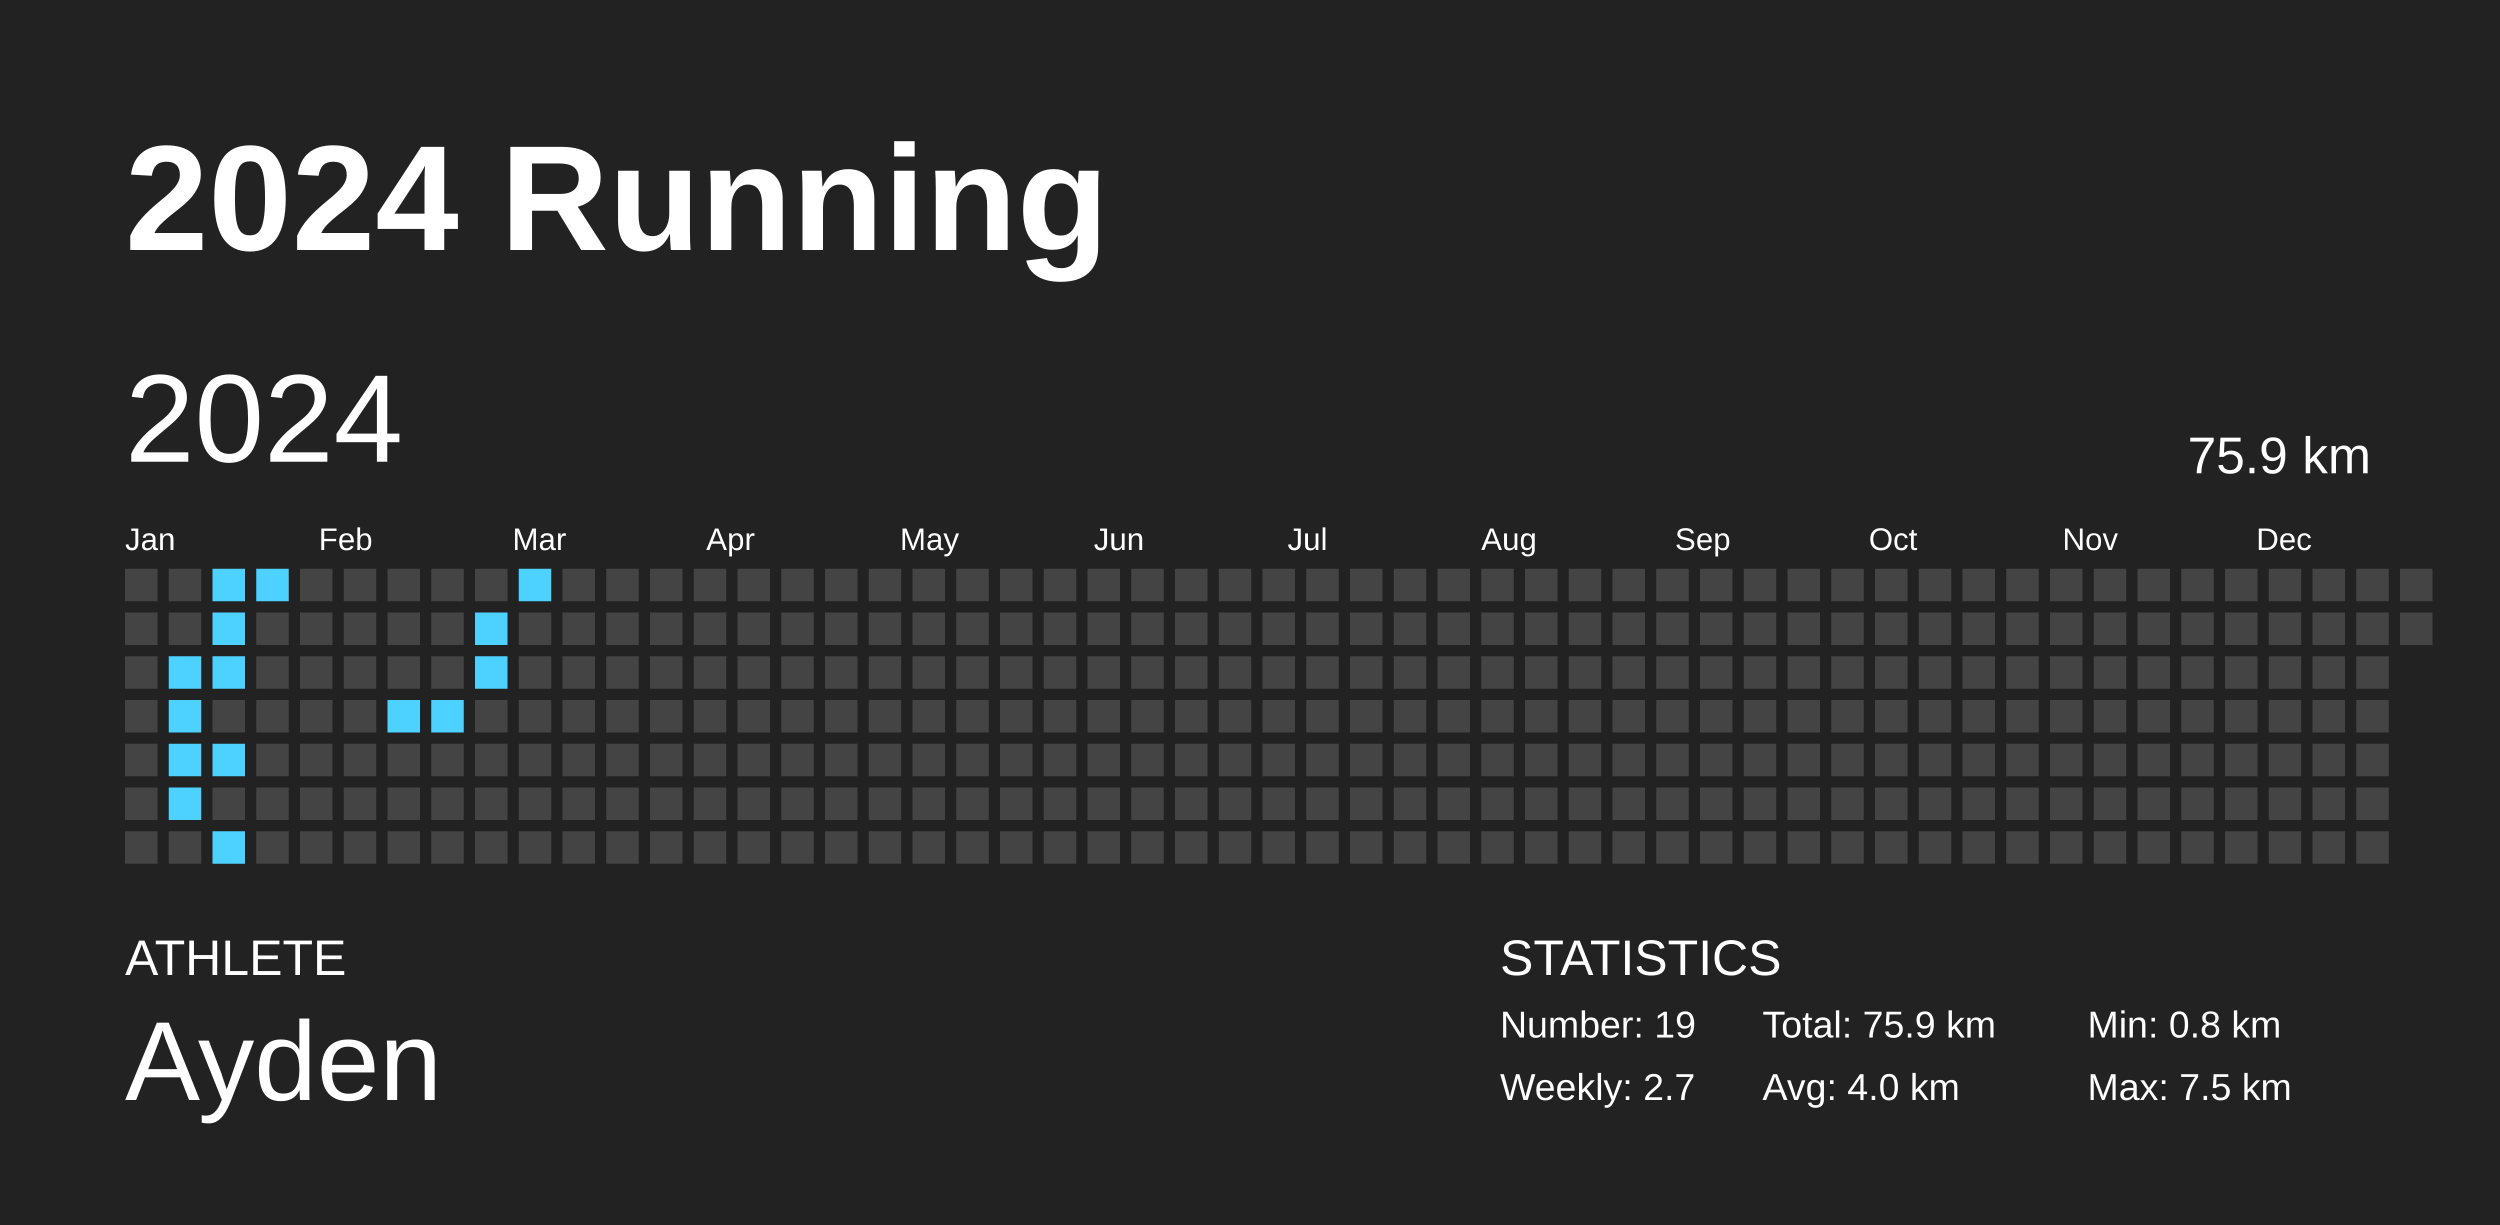
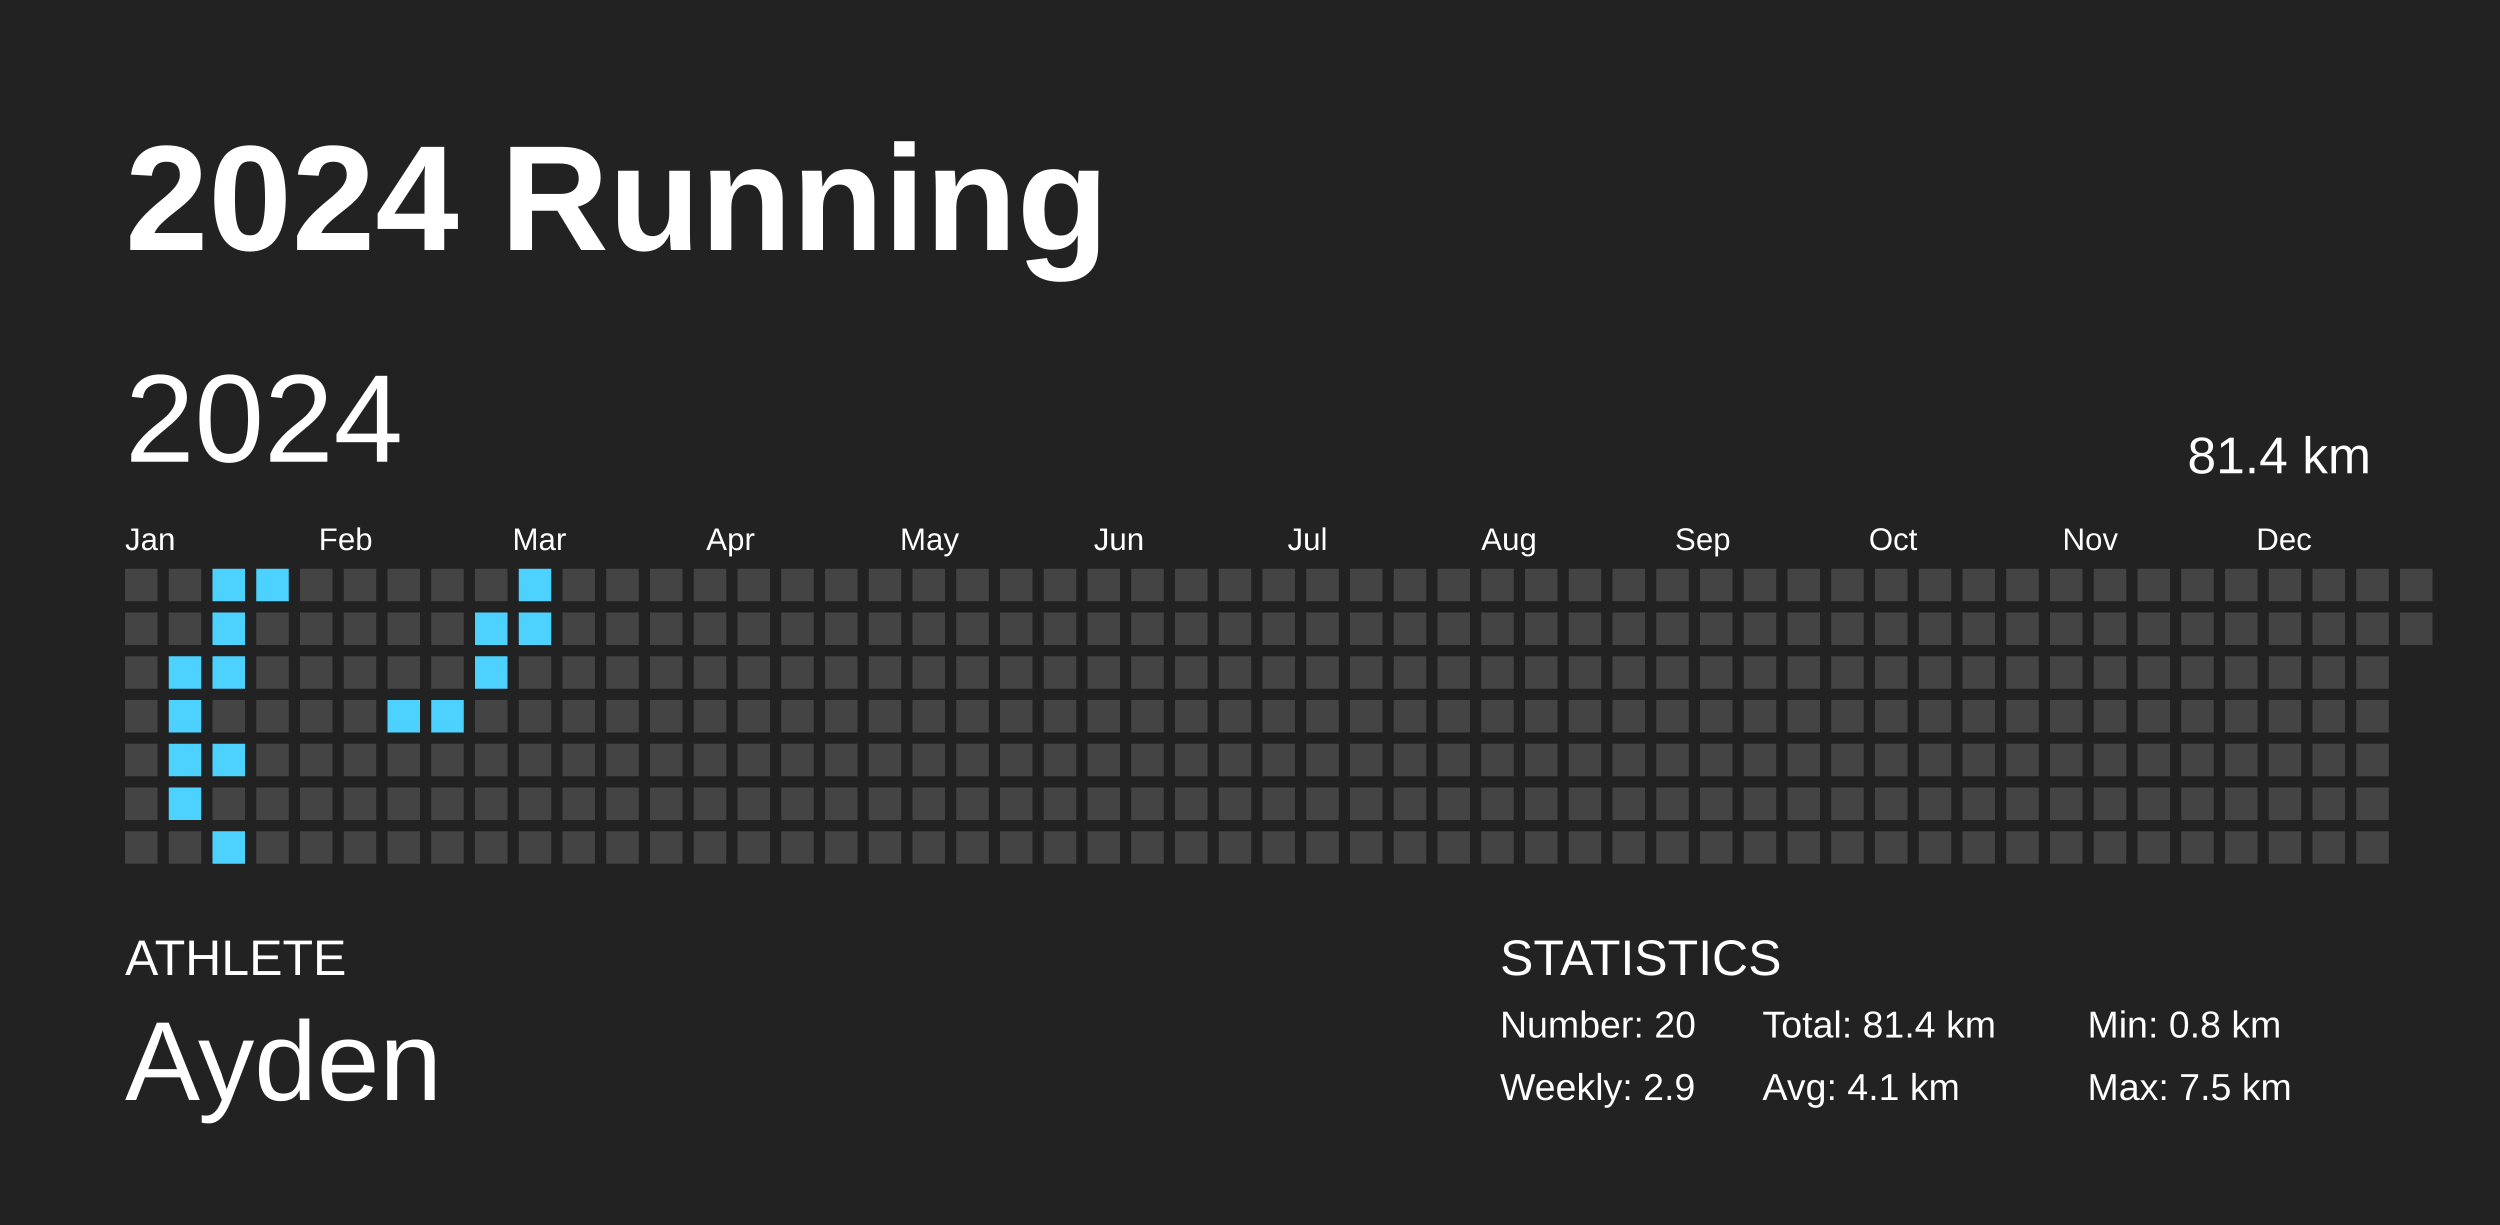
<svg xmlns="http://www.w3.org/2000/svg" baseProfile="full" height="98mm" version="1.1" viewBox="0,0,200,98" width="200mm">
  <defs />
  <rect fill="#222222" height="98" width="200" x="0" y="0" />
  <text fill="#FFFFFF" style="font-size:12px; font-family:Arial; font-weight:bold;" x="10" y="20">2024 Running</text>
  <text fill="#FFFFFF" style="font-size:4px; font-family:Arial" x="10" y="78">ATHLETE</text>
  <text fill="#FFFFFF" style="font-size:9px; font-family:Arial" x="10" y="88">Ayden</text>
  <text fill="#FFFFFF" style="font-size:4px; font-family:Arial" x="120" y="78">STATISTICS</text>
-   <text fill="#FFFFFF" style="font-size:3px; font-family:Arial" x="120" y="83">Number: 19</text>
-   <text fill="#FFFFFF" style="font-size:3px; font-family:Arial" x="120" y="88">Weekly: 2.7</text>
-   <text fill="#FFFFFF" style="font-size:3px; font-family:Arial" x="141" y="83">Total: 75.9 km</text>
-   <text fill="#FFFFFF" style="font-size:3px; font-family:Arial" x="141" y="88">Avg: 4.0 km</text>
+   <text fill="#FFFFFF" style="font-size:3px; font-family:Arial" x="120" y="83">Number: 20</text>
+   <text fill="#FFFFFF" style="font-size:3px; font-family:Arial" x="120" y="88">Weekly: 2.9</text>
+   <text fill="#FFFFFF" style="font-size:3px; font-family:Arial" x="141" y="83">Total: 81.4 km</text>
+   <text fill="#FFFFFF" style="font-size:3px; font-family:Arial" x="141" y="88">Avg: 4.1 km</text>
  <text fill="#FFFFFF" style="font-size:3px; font-family:Arial" x="167" y="83">Min: 0.8 km</text>
  <text fill="#FFFFFF" style="font-size:3px; font-family:Arial" x="167" y="88">Max: 7.5 km</text>
  <text dominant-baseline="hanging" fill="#FFFFFF" style="font-size:10.0px; font-family:Arial;" x="10" y="30">2024</text>
-   <text dominant-baseline="hanging" fill="#FFFFFF" style="font-size:4.125px; font-family:Arial;" x="175" y="35">75.9 km</text>
+   <text dominant-baseline="hanging" fill="#FFFFFF" style="font-size:4.125px; font-family:Arial;" x="175" y="35">81.4 km</text>
  <text fill="#FFFFFF" style="font-size:2.5px; font-family:Arial" x="10.0" y="44">Jan</text>
  <text fill="#FFFFFF" style="font-size:2.5px; font-family:Arial" x="25.5" y="44">Feb</text>
  <text fill="#FFFFFF" style="font-size:2.5px; font-family:Arial" x="41.0" y="44">Mar</text>
  <text fill="#FFFFFF" style="font-size:2.5px; font-family:Arial" x="56.5" y="44">Apr</text>
  <text fill="#FFFFFF" style="font-size:2.5px; font-family:Arial" x="72.0" y="44">May</text>
  <text fill="#FFFFFF" style="font-size:2.5px; font-family:Arial" x="87.5" y="44">Jun</text>
  <text fill="#FFFFFF" style="font-size:2.5px; font-family:Arial" x="103.0" y="44">Jul</text>
  <text fill="#FFFFFF" style="font-size:2.5px; font-family:Arial" x="118.5" y="44">Aug</text>
  <text fill="#FFFFFF" style="font-size:2.5px; font-family:Arial" x="134.0" y="44">Sep</text>
  <text fill="#FFFFFF" style="font-size:2.5px; font-family:Arial" x="149.5" y="44">Oct</text>
  <text fill="#FFFFFF" style="font-size:2.5px; font-family:Arial" x="165.0" y="44">Nov</text>
  <text fill="#FFFFFF" style="font-size:2.5px; font-family:Arial" x="180.5" y="44">Dec</text>
  <rect fill="#444444" height="2.6" width="2.6" x="10.0" y="45.5" />
  <rect fill="#444444" height="2.6" width="2.6" x="10.0" y="49.0" />
  <rect fill="#444444" height="2.6" width="2.6" x="10.0" y="52.5" />
  <rect fill="#444444" height="2.6" width="2.6" x="10.0" y="56.0" />
  <rect fill="#444444" height="2.6" width="2.6" x="10.0" y="59.5" />
  <rect fill="#444444" height="2.6" width="2.6" x="10.0" y="63.0" />
  <rect fill="#444444" height="2.6" width="2.6" x="10.0" y="66.5" />
  <rect fill="#444444" height="2.6" width="2.6" x="13.5" y="45.5" />
  <rect fill="#444444" height="2.6" width="2.6" x="13.5" y="49.0" />
  <rect fill="#4dd2ff" height="2.6" width="2.6" x="13.5" y="52.5" />
  <rect fill="#4dd2ff" height="2.6" width="2.6" x="13.5" y="56.0" />
  <rect fill="#4dd2ff" height="2.6" width="2.6" x="13.5" y="59.5" />
  <rect fill="#4dd2ff" height="2.6" width="2.6" x="13.5" y="63.0" />
  <rect fill="#444444" height="2.6" width="2.6" x="13.5" y="66.5" />
  <rect fill="#4dd2ff" height="2.6" width="2.6" x="17.0" y="45.5" />
  <rect fill="#4dd2ff" height="2.6" width="2.6" x="17.0" y="49.0" />
  <rect fill="#4dd2ff" height="2.6" width="2.6" x="17.0" y="52.5" />
  <rect fill="#444444" height="2.6" width="2.6" x="17.0" y="56.0" />
  <rect fill="#4dd2ff" height="2.6" width="2.6" x="17.0" y="59.5" />
  <rect fill="#444444" height="2.6" width="2.6" x="17.0" y="63.0" />
  <rect fill="#4dd2ff" height="2.6" width="2.6" x="17.0" y="66.5" />
  <rect fill="#4dd2ff" height="2.6" width="2.6" x="20.5" y="45.5" />
  <rect fill="#444444" height="2.6" width="2.6" x="20.5" y="49.0" />
  <rect fill="#444444" height="2.6" width="2.6" x="20.5" y="52.5" />
  <rect fill="#444444" height="2.6" width="2.6" x="20.5" y="56.0" />
  <rect fill="#444444" height="2.6" width="2.6" x="20.5" y="59.5" />
  <rect fill="#444444" height="2.6" width="2.6" x="20.5" y="63.0" />
  <rect fill="#444444" height="2.6" width="2.6" x="20.5" y="66.5" />
  <rect fill="#444444" height="2.6" width="2.6" x="24.0" y="45.5" />
  <rect fill="#444444" height="2.6" width="2.6" x="24.0" y="49.0" />
  <rect fill="#444444" height="2.6" width="2.6" x="24.0" y="52.5" />
  <rect fill="#444444" height="2.6" width="2.6" x="24.0" y="56.0" />
  <rect fill="#444444" height="2.6" width="2.6" x="24.0" y="59.5" />
  <rect fill="#444444" height="2.6" width="2.6" x="24.0" y="63.0" />
  <rect fill="#444444" height="2.6" width="2.6" x="24.0" y="66.5" />
  <rect fill="#444444" height="2.6" width="2.6" x="27.5" y="45.5" />
  <rect fill="#444444" height="2.6" width="2.6" x="27.5" y="49.0" />
  <rect fill="#444444" height="2.6" width="2.6" x="27.5" y="52.5" />
  <rect fill="#444444" height="2.6" width="2.6" x="27.5" y="56.0" />
  <rect fill="#444444" height="2.6" width="2.6" x="27.5" y="59.5" />
  <rect fill="#444444" height="2.6" width="2.6" x="27.5" y="63.0" />
  <rect fill="#444444" height="2.6" width="2.6" x="27.5" y="66.5" />
  <rect fill="#444444" height="2.6" width="2.6" x="31.0" y="45.5" />
  <rect fill="#444444" height="2.6" width="2.6" x="31.0" y="49.0" />
  <rect fill="#444444" height="2.6" width="2.6" x="31.0" y="52.5" />
  <rect fill="#4dd2ff" height="2.6" width="2.6" x="31.0" y="56.0" />
  <rect fill="#444444" height="2.6" width="2.6" x="31.0" y="59.5" />
  <rect fill="#444444" height="2.6" width="2.6" x="31.0" y="63.0" />
  <rect fill="#444444" height="2.6" width="2.6" x="31.0" y="66.5" />
  <rect fill="#444444" height="2.6" width="2.6" x="34.5" y="45.5" />
  <rect fill="#444444" height="2.6" width="2.6" x="34.5" y="49.0" />
  <rect fill="#444444" height="2.6" width="2.6" x="34.5" y="52.5" />
  <rect fill="#4dd2ff" height="2.6" width="2.6" x="34.5" y="56.0" />
  <rect fill="#444444" height="2.6" width="2.6" x="34.5" y="59.5" />
  <rect fill="#444444" height="2.6" width="2.6" x="34.5" y="63.0" />
  <rect fill="#444444" height="2.6" width="2.6" x="34.5" y="66.5" />
  <rect fill="#444444" height="2.6" width="2.6" x="38.0" y="45.5" />
  <rect fill="#4dd2ff" height="2.6" width="2.6" x="38.0" y="49.0" />
  <rect fill="#4dd2ff" height="2.6" width="2.6" x="38.0" y="52.5" />
  <rect fill="#444444" height="2.6" width="2.6" x="38.0" y="56.0" />
  <rect fill="#444444" height="2.6" width="2.6" x="38.0" y="59.5" />
  <rect fill="#444444" height="2.6" width="2.6" x="38.0" y="63.0" />
  <rect fill="#444444" height="2.6" width="2.6" x="38.0" y="66.5" />
  <rect fill="#4dd2ff" height="2.6" width="2.6" x="41.5" y="45.5" />
-   <rect fill="#444444" height="2.6" width="2.6" x="41.5" y="49.0" />
+   <rect fill="#4dd2ff" height="2.6" width="2.6" x="41.5" y="49.0" />
  <rect fill="#444444" height="2.6" width="2.6" x="41.5" y="52.5" />
  <rect fill="#444444" height="2.6" width="2.6" x="41.5" y="56.0" />
  <rect fill="#444444" height="2.6" width="2.6" x="41.5" y="59.5" />
  <rect fill="#444444" height="2.6" width="2.6" x="41.5" y="63.0" />
  <rect fill="#444444" height="2.6" width="2.6" x="41.5" y="66.5" />
  <rect fill="#444444" height="2.6" width="2.6" x="45.0" y="45.5" />
  <rect fill="#444444" height="2.6" width="2.6" x="45.0" y="49.0" />
  <rect fill="#444444" height="2.6" width="2.6" x="45.0" y="52.5" />
  <rect fill="#444444" height="2.6" width="2.6" x="45.0" y="56.0" />
  <rect fill="#444444" height="2.6" width="2.6" x="45.0" y="59.5" />
  <rect fill="#444444" height="2.6" width="2.6" x="45.0" y="63.0" />
  <rect fill="#444444" height="2.6" width="2.6" x="45.0" y="66.5" />
  <rect fill="#444444" height="2.6" width="2.6" x="48.5" y="45.5" />
  <rect fill="#444444" height="2.6" width="2.6" x="48.5" y="49.0" />
  <rect fill="#444444" height="2.6" width="2.6" x="48.5" y="52.5" />
  <rect fill="#444444" height="2.6" width="2.6" x="48.5" y="56.0" />
  <rect fill="#444444" height="2.6" width="2.6" x="48.5" y="59.5" />
  <rect fill="#444444" height="2.6" width="2.6" x="48.5" y="63.0" />
  <rect fill="#444444" height="2.6" width="2.6" x="48.5" y="66.5" />
  <rect fill="#444444" height="2.6" width="2.6" x="52.0" y="45.5" />
  <rect fill="#444444" height="2.6" width="2.6" x="52.0" y="49.0" />
  <rect fill="#444444" height="2.6" width="2.6" x="52.0" y="52.5" />
  <rect fill="#444444" height="2.6" width="2.6" x="52.0" y="56.0" />
  <rect fill="#444444" height="2.6" width="2.6" x="52.0" y="59.5" />
  <rect fill="#444444" height="2.6" width="2.6" x="52.0" y="63.0" />
  <rect fill="#444444" height="2.6" width="2.6" x="52.0" y="66.5" />
  <rect fill="#444444" height="2.6" width="2.6" x="55.5" y="45.5" />
  <rect fill="#444444" height="2.6" width="2.6" x="55.5" y="49.0" />
  <rect fill="#444444" height="2.6" width="2.6" x="55.5" y="52.5" />
  <rect fill="#444444" height="2.6" width="2.6" x="55.5" y="56.0" />
  <rect fill="#444444" height="2.6" width="2.6" x="55.5" y="59.5" />
  <rect fill="#444444" height="2.6" width="2.6" x="55.5" y="63.0" />
  <rect fill="#444444" height="2.6" width="2.6" x="55.5" y="66.5" />
  <rect fill="#444444" height="2.6" width="2.6" x="59.0" y="45.5" />
  <rect fill="#444444" height="2.6" width="2.6" x="59.0" y="49.0" />
  <rect fill="#444444" height="2.6" width="2.6" x="59.0" y="52.5" />
  <rect fill="#444444" height="2.6" width="2.6" x="59.0" y="56.0" />
  <rect fill="#444444" height="2.6" width="2.6" x="59.0" y="59.5" />
  <rect fill="#444444" height="2.6" width="2.6" x="59.0" y="63.0" />
  <rect fill="#444444" height="2.6" width="2.6" x="59.0" y="66.5" />
  <rect fill="#444444" height="2.6" width="2.6" x="62.5" y="45.5" />
  <rect fill="#444444" height="2.6" width="2.6" x="62.5" y="49.0" />
  <rect fill="#444444" height="2.6" width="2.6" x="62.5" y="52.5" />
  <rect fill="#444444" height="2.6" width="2.6" x="62.5" y="56.0" />
  <rect fill="#444444" height="2.6" width="2.6" x="62.5" y="59.5" />
  <rect fill="#444444" height="2.6" width="2.6" x="62.5" y="63.0" />
  <rect fill="#444444" height="2.6" width="2.6" x="62.5" y="66.5" />
  <rect fill="#444444" height="2.6" width="2.6" x="66.0" y="45.5" />
  <rect fill="#444444" height="2.6" width="2.6" x="66.0" y="49.0" />
  <rect fill="#444444" height="2.6" width="2.6" x="66.0" y="52.5" />
  <rect fill="#444444" height="2.6" width="2.6" x="66.0" y="56.0" />
  <rect fill="#444444" height="2.6" width="2.6" x="66.0" y="59.5" />
  <rect fill="#444444" height="2.6" width="2.6" x="66.0" y="63.0" />
  <rect fill="#444444" height="2.6" width="2.6" x="66.0" y="66.5" />
  <rect fill="#444444" height="2.6" width="2.6" x="69.5" y="45.5" />
  <rect fill="#444444" height="2.6" width="2.6" x="69.5" y="49.0" />
  <rect fill="#444444" height="2.6" width="2.6" x="69.5" y="52.5" />
  <rect fill="#444444" height="2.6" width="2.6" x="69.5" y="56.0" />
  <rect fill="#444444" height="2.6" width="2.6" x="69.5" y="59.5" />
  <rect fill="#444444" height="2.6" width="2.6" x="69.5" y="63.0" />
  <rect fill="#444444" height="2.6" width="2.6" x="69.5" y="66.5" />
  <rect fill="#444444" height="2.6" width="2.6" x="73.0" y="45.5" />
  <rect fill="#444444" height="2.6" width="2.6" x="73.0" y="49.0" />
  <rect fill="#444444" height="2.6" width="2.6" x="73.0" y="52.5" />
  <rect fill="#444444" height="2.6" width="2.6" x="73.0" y="56.0" />
  <rect fill="#444444" height="2.6" width="2.6" x="73.0" y="59.5" />
  <rect fill="#444444" height="2.6" width="2.6" x="73.0" y="63.0" />
  <rect fill="#444444" height="2.6" width="2.6" x="73.0" y="66.5" />
  <rect fill="#444444" height="2.6" width="2.6" x="76.5" y="45.5" />
  <rect fill="#444444" height="2.6" width="2.6" x="76.5" y="49.0" />
  <rect fill="#444444" height="2.6" width="2.6" x="76.5" y="52.5" />
  <rect fill="#444444" height="2.6" width="2.6" x="76.5" y="56.0" />
  <rect fill="#444444" height="2.6" width="2.6" x="76.5" y="59.5" />
  <rect fill="#444444" height="2.6" width="2.6" x="76.5" y="63.0" />
  <rect fill="#444444" height="2.6" width="2.6" x="76.5" y="66.5" />
  <rect fill="#444444" height="2.6" width="2.6" x="80.0" y="45.5" />
  <rect fill="#444444" height="2.6" width="2.6" x="80.0" y="49.0" />
  <rect fill="#444444" height="2.6" width="2.6" x="80.0" y="52.5" />
  <rect fill="#444444" height="2.6" width="2.6" x="80.0" y="56.0" />
  <rect fill="#444444" height="2.6" width="2.6" x="80.0" y="59.5" />
  <rect fill="#444444" height="2.6" width="2.6" x="80.0" y="63.0" />
  <rect fill="#444444" height="2.6" width="2.6" x="80.0" y="66.5" />
  <rect fill="#444444" height="2.6" width="2.6" x="83.5" y="45.5" />
  <rect fill="#444444" height="2.6" width="2.6" x="83.5" y="49.0" />
  <rect fill="#444444" height="2.6" width="2.6" x="83.5" y="52.5" />
  <rect fill="#444444" height="2.6" width="2.6" x="83.5" y="56.0" />
  <rect fill="#444444" height="2.6" width="2.6" x="83.5" y="59.5" />
  <rect fill="#444444" height="2.6" width="2.6" x="83.5" y="63.0" />
  <rect fill="#444444" height="2.6" width="2.6" x="83.5" y="66.5" />
  <rect fill="#444444" height="2.6" width="2.6" x="87.0" y="45.5" />
  <rect fill="#444444" height="2.6" width="2.6" x="87.0" y="49.0" />
  <rect fill="#444444" height="2.6" width="2.6" x="87.0" y="52.5" />
  <rect fill="#444444" height="2.6" width="2.6" x="87.0" y="56.0" />
  <rect fill="#444444" height="2.6" width="2.6" x="87.0" y="59.5" />
  <rect fill="#444444" height="2.6" width="2.6" x="87.0" y="63.0" />
  <rect fill="#444444" height="2.6" width="2.6" x="87.0" y="66.5" />
  <rect fill="#444444" height="2.6" width="2.6" x="90.5" y="45.5" />
  <rect fill="#444444" height="2.6" width="2.6" x="90.5" y="49.0" />
  <rect fill="#444444" height="2.6" width="2.6" x="90.5" y="52.5" />
  <rect fill="#444444" height="2.6" width="2.6" x="90.5" y="56.0" />
  <rect fill="#444444" height="2.6" width="2.6" x="90.5" y="59.5" />
  <rect fill="#444444" height="2.6" width="2.6" x="90.5" y="63.0" />
  <rect fill="#444444" height="2.6" width="2.6" x="90.5" y="66.5" />
  <rect fill="#444444" height="2.6" width="2.6" x="94.0" y="45.5" />
  <rect fill="#444444" height="2.6" width="2.6" x="94.0" y="49.0" />
  <rect fill="#444444" height="2.6" width="2.6" x="94.0" y="52.5" />
  <rect fill="#444444" height="2.6" width="2.6" x="94.0" y="56.0" />
  <rect fill="#444444" height="2.6" width="2.6" x="94.0" y="59.5" />
  <rect fill="#444444" height="2.6" width="2.6" x="94.0" y="63.0" />
  <rect fill="#444444" height="2.6" width="2.6" x="94.0" y="66.5" />
  <rect fill="#444444" height="2.6" width="2.6" x="97.5" y="45.5" />
  <rect fill="#444444" height="2.6" width="2.6" x="97.5" y="49.0" />
  <rect fill="#444444" height="2.6" width="2.6" x="97.5" y="52.5" />
  <rect fill="#444444" height="2.6" width="2.6" x="97.5" y="56.0" />
  <rect fill="#444444" height="2.6" width="2.6" x="97.5" y="59.5" />
  <rect fill="#444444" height="2.6" width="2.6" x="97.5" y="63.0" />
  <rect fill="#444444" height="2.6" width="2.6" x="97.5" y="66.5" />
  <rect fill="#444444" height="2.6" width="2.6" x="101.0" y="45.5" />
  <rect fill="#444444" height="2.6" width="2.6" x="101.0" y="49.0" />
  <rect fill="#444444" height="2.6" width="2.6" x="101.0" y="52.5" />
  <rect fill="#444444" height="2.6" width="2.6" x="101.0" y="56.0" />
  <rect fill="#444444" height="2.6" width="2.6" x="101.0" y="59.5" />
  <rect fill="#444444" height="2.6" width="2.6" x="101.0" y="63.0" />
  <rect fill="#444444" height="2.6" width="2.6" x="101.0" y="66.5" />
  <rect fill="#444444" height="2.6" width="2.6" x="104.5" y="45.5" />
  <rect fill="#444444" height="2.6" width="2.6" x="104.5" y="49.0" />
  <rect fill="#444444" height="2.6" width="2.6" x="104.5" y="52.5" />
  <rect fill="#444444" height="2.6" width="2.6" x="104.5" y="56.0" />
  <rect fill="#444444" height="2.6" width="2.6" x="104.5" y="59.5" />
  <rect fill="#444444" height="2.6" width="2.6" x="104.5" y="63.0" />
  <rect fill="#444444" height="2.6" width="2.6" x="104.5" y="66.5" />
  <rect fill="#444444" height="2.6" width="2.6" x="108.0" y="45.5" />
  <rect fill="#444444" height="2.6" width="2.6" x="108.0" y="49.0" />
  <rect fill="#444444" height="2.6" width="2.6" x="108.0" y="52.5" />
  <rect fill="#444444" height="2.6" width="2.6" x="108.0" y="56.0" />
  <rect fill="#444444" height="2.6" width="2.6" x="108.0" y="59.5" />
  <rect fill="#444444" height="2.6" width="2.6" x="108.0" y="63.0" />
  <rect fill="#444444" height="2.6" width="2.6" x="108.0" y="66.5" />
  <rect fill="#444444" height="2.6" width="2.6" x="111.5" y="45.5" />
  <rect fill="#444444" height="2.6" width="2.6" x="111.5" y="49.0" />
  <rect fill="#444444" height="2.6" width="2.6" x="111.5" y="52.5" />
  <rect fill="#444444" height="2.6" width="2.6" x="111.5" y="56.0" />
  <rect fill="#444444" height="2.6" width="2.6" x="111.5" y="59.5" />
  <rect fill="#444444" height="2.6" width="2.6" x="111.5" y="63.0" />
  <rect fill="#444444" height="2.6" width="2.6" x="111.5" y="66.5" />
  <rect fill="#444444" height="2.6" width="2.6" x="115.0" y="45.5" />
  <rect fill="#444444" height="2.6" width="2.6" x="115.0" y="49.0" />
  <rect fill="#444444" height="2.6" width="2.6" x="115.0" y="52.5" />
  <rect fill="#444444" height="2.6" width="2.6" x="115.0" y="56.0" />
  <rect fill="#444444" height="2.6" width="2.6" x="115.0" y="59.5" />
  <rect fill="#444444" height="2.6" width="2.6" x="115.0" y="63.0" />
  <rect fill="#444444" height="2.6" width="2.6" x="115.0" y="66.5" />
  <rect fill="#444444" height="2.6" width="2.6" x="118.5" y="45.5" />
  <rect fill="#444444" height="2.6" width="2.6" x="118.5" y="49.0" />
  <rect fill="#444444" height="2.6" width="2.6" x="118.5" y="52.5" />
  <rect fill="#444444" height="2.6" width="2.6" x="118.5" y="56.0" />
  <rect fill="#444444" height="2.6" width="2.6" x="118.5" y="59.5" />
  <rect fill="#444444" height="2.6" width="2.6" x="118.5" y="63.0" />
  <rect fill="#444444" height="2.6" width="2.6" x="118.5" y="66.5" />
  <rect fill="#444444" height="2.6" width="2.6" x="122.0" y="45.5" />
  <rect fill="#444444" height="2.6" width="2.6" x="122.0" y="49.0" />
  <rect fill="#444444" height="2.6" width="2.6" x="122.0" y="52.5" />
  <rect fill="#444444" height="2.6" width="2.6" x="122.0" y="56.0" />
  <rect fill="#444444" height="2.6" width="2.6" x="122.0" y="59.5" />
  <rect fill="#444444" height="2.6" width="2.6" x="122.0" y="63.0" />
  <rect fill="#444444" height="2.6" width="2.6" x="122.0" y="66.5" />
  <rect fill="#444444" height="2.6" width="2.6" x="125.5" y="45.5" />
  <rect fill="#444444" height="2.6" width="2.6" x="125.5" y="49.0" />
  <rect fill="#444444" height="2.6" width="2.6" x="125.5" y="52.5" />
  <rect fill="#444444" height="2.6" width="2.6" x="125.5" y="56.0" />
  <rect fill="#444444" height="2.6" width="2.6" x="125.5" y="59.5" />
  <rect fill="#444444" height="2.6" width="2.6" x="125.5" y="63.0" />
  <rect fill="#444444" height="2.6" width="2.6" x="125.5" y="66.5" />
  <rect fill="#444444" height="2.6" width="2.6" x="129.0" y="45.5" />
  <rect fill="#444444" height="2.6" width="2.6" x="129.0" y="49.0" />
  <rect fill="#444444" height="2.6" width="2.6" x="129.0" y="52.5" />
  <rect fill="#444444" height="2.6" width="2.6" x="129.0" y="56.0" />
  <rect fill="#444444" height="2.6" width="2.6" x="129.0" y="59.5" />
  <rect fill="#444444" height="2.6" width="2.6" x="129.0" y="63.0" />
  <rect fill="#444444" height="2.6" width="2.6" x="129.0" y="66.5" />
  <rect fill="#444444" height="2.6" width="2.6" x="132.5" y="45.5" />
  <rect fill="#444444" height="2.6" width="2.6" x="132.5" y="49.0" />
  <rect fill="#444444" height="2.6" width="2.6" x="132.5" y="52.5" />
  <rect fill="#444444" height="2.6" width="2.6" x="132.5" y="56.0" />
  <rect fill="#444444" height="2.6" width="2.6" x="132.5" y="59.5" />
  <rect fill="#444444" height="2.6" width="2.6" x="132.5" y="63.0" />
  <rect fill="#444444" height="2.6" width="2.6" x="132.5" y="66.5" />
  <rect fill="#444444" height="2.6" width="2.6" x="136.0" y="45.5" />
  <rect fill="#444444" height="2.6" width="2.6" x="136.0" y="49.0" />
  <rect fill="#444444" height="2.6" width="2.6" x="136.0" y="52.5" />
  <rect fill="#444444" height="2.6" width="2.6" x="136.0" y="56.0" />
  <rect fill="#444444" height="2.6" width="2.6" x="136.0" y="59.5" />
  <rect fill="#444444" height="2.6" width="2.6" x="136.0" y="63.0" />
  <rect fill="#444444" height="2.6" width="2.6" x="136.0" y="66.5" />
  <rect fill="#444444" height="2.6" width="2.6" x="139.5" y="45.5" />
  <rect fill="#444444" height="2.6" width="2.6" x="139.5" y="49.0" />
  <rect fill="#444444" height="2.6" width="2.6" x="139.5" y="52.5" />
  <rect fill="#444444" height="2.6" width="2.6" x="139.5" y="56.0" />
  <rect fill="#444444" height="2.6" width="2.6" x="139.5" y="59.5" />
  <rect fill="#444444" height="2.6" width="2.6" x="139.5" y="63.0" />
  <rect fill="#444444" height="2.6" width="2.6" x="139.5" y="66.5" />
  <rect fill="#444444" height="2.6" width="2.6" x="143.0" y="45.5" />
  <rect fill="#444444" height="2.6" width="2.6" x="143.0" y="49.0" />
  <rect fill="#444444" height="2.6" width="2.6" x="143.0" y="52.5" />
  <rect fill="#444444" height="2.6" width="2.6" x="143.0" y="56.0" />
  <rect fill="#444444" height="2.6" width="2.6" x="143.0" y="59.5" />
  <rect fill="#444444" height="2.6" width="2.6" x="143.0" y="63.0" />
  <rect fill="#444444" height="2.6" width="2.6" x="143.0" y="66.5" />
  <rect fill="#444444" height="2.6" width="2.6" x="146.5" y="45.5" />
  <rect fill="#444444" height="2.6" width="2.6" x="146.5" y="49.0" />
  <rect fill="#444444" height="2.6" width="2.6" x="146.5" y="52.5" />
  <rect fill="#444444" height="2.6" width="2.6" x="146.5" y="56.0" />
  <rect fill="#444444" height="2.6" width="2.6" x="146.5" y="59.5" />
  <rect fill="#444444" height="2.6" width="2.6" x="146.5" y="63.0" />
  <rect fill="#444444" height="2.6" width="2.6" x="146.5" y="66.5" />
  <rect fill="#444444" height="2.6" width="2.6" x="150.0" y="45.5" />
  <rect fill="#444444" height="2.6" width="2.6" x="150.0" y="49.0" />
  <rect fill="#444444" height="2.6" width="2.6" x="150.0" y="52.5" />
  <rect fill="#444444" height="2.6" width="2.6" x="150.0" y="56.0" />
  <rect fill="#444444" height="2.6" width="2.6" x="150.0" y="59.5" />
  <rect fill="#444444" height="2.6" width="2.6" x="150.0" y="63.0" />
  <rect fill="#444444" height="2.6" width="2.6" x="150.0" y="66.5" />
  <rect fill="#444444" height="2.6" width="2.6" x="153.5" y="45.5" />
  <rect fill="#444444" height="2.6" width="2.6" x="153.5" y="49.0" />
  <rect fill="#444444" height="2.6" width="2.6" x="153.5" y="52.5" />
  <rect fill="#444444" height="2.6" width="2.6" x="153.5" y="56.0" />
  <rect fill="#444444" height="2.6" width="2.6" x="153.5" y="59.5" />
  <rect fill="#444444" height="2.6" width="2.6" x="153.5" y="63.0" />
  <rect fill="#444444" height="2.6" width="2.6" x="153.5" y="66.5" />
  <rect fill="#444444" height="2.6" width="2.6" x="157.0" y="45.5" />
  <rect fill="#444444" height="2.6" width="2.6" x="157.0" y="49.0" />
  <rect fill="#444444" height="2.6" width="2.6" x="157.0" y="52.5" />
  <rect fill="#444444" height="2.6" width="2.6" x="157.0" y="56.0" />
  <rect fill="#444444" height="2.6" width="2.6" x="157.0" y="59.5" />
  <rect fill="#444444" height="2.6" width="2.6" x="157.0" y="63.0" />
  <rect fill="#444444" height="2.6" width="2.6" x="157.0" y="66.5" />
  <rect fill="#444444" height="2.6" width="2.6" x="160.5" y="45.5" />
  <rect fill="#444444" height="2.6" width="2.6" x="160.5" y="49.0" />
  <rect fill="#444444" height="2.6" width="2.6" x="160.5" y="52.5" />
  <rect fill="#444444" height="2.6" width="2.6" x="160.5" y="56.0" />
  <rect fill="#444444" height="2.6" width="2.6" x="160.5" y="59.5" />
  <rect fill="#444444" height="2.6" width="2.6" x="160.5" y="63.0" />
  <rect fill="#444444" height="2.6" width="2.6" x="160.5" y="66.5" />
  <rect fill="#444444" height="2.6" width="2.6" x="164.0" y="45.5" />
  <rect fill="#444444" height="2.6" width="2.6" x="164.0" y="49.0" />
  <rect fill="#444444" height="2.6" width="2.6" x="164.0" y="52.5" />
  <rect fill="#444444" height="2.6" width="2.6" x="164.0" y="56.0" />
  <rect fill="#444444" height="2.6" width="2.6" x="164.0" y="59.5" />
  <rect fill="#444444" height="2.6" width="2.6" x="164.0" y="63.0" />
  <rect fill="#444444" height="2.6" width="2.6" x="164.0" y="66.5" />
  <rect fill="#444444" height="2.6" width="2.6" x="167.5" y="45.5" />
  <rect fill="#444444" height="2.6" width="2.6" x="167.5" y="49.0" />
  <rect fill="#444444" height="2.6" width="2.6" x="167.5" y="52.5" />
  <rect fill="#444444" height="2.6" width="2.6" x="167.5" y="56.0" />
  <rect fill="#444444" height="2.6" width="2.6" x="167.5" y="59.5" />
  <rect fill="#444444" height="2.6" width="2.6" x="167.5" y="63.0" />
  <rect fill="#444444" height="2.6" width="2.6" x="167.5" y="66.5" />
  <rect fill="#444444" height="2.6" width="2.6" x="171.0" y="45.5" />
  <rect fill="#444444" height="2.6" width="2.6" x="171.0" y="49.0" />
  <rect fill="#444444" height="2.6" width="2.6" x="171.0" y="52.5" />
  <rect fill="#444444" height="2.6" width="2.6" x="171.0" y="56.0" />
  <rect fill="#444444" height="2.6" width="2.6" x="171.0" y="59.5" />
  <rect fill="#444444" height="2.6" width="2.6" x="171.0" y="63.0" />
  <rect fill="#444444" height="2.6" width="2.6" x="171.0" y="66.5" />
  <rect fill="#444444" height="2.6" width="2.6" x="174.5" y="45.5" />
  <rect fill="#444444" height="2.6" width="2.6" x="174.5" y="49.0" />
  <rect fill="#444444" height="2.6" width="2.6" x="174.5" y="52.5" />
  <rect fill="#444444" height="2.6" width="2.6" x="174.5" y="56.0" />
  <rect fill="#444444" height="2.6" width="2.6" x="174.5" y="59.5" />
  <rect fill="#444444" height="2.6" width="2.6" x="174.5" y="63.0" />
  <rect fill="#444444" height="2.6" width="2.6" x="174.5" y="66.5" />
  <rect fill="#444444" height="2.6" width="2.6" x="178.0" y="45.5" />
  <rect fill="#444444" height="2.6" width="2.6" x="178.0" y="49.0" />
  <rect fill="#444444" height="2.6" width="2.6" x="178.0" y="52.5" />
  <rect fill="#444444" height="2.6" width="2.6" x="178.0" y="56.0" />
  <rect fill="#444444" height="2.6" width="2.6" x="178.0" y="59.5" />
  <rect fill="#444444" height="2.6" width="2.6" x="178.0" y="63.0" />
  <rect fill="#444444" height="2.6" width="2.6" x="178.0" y="66.5" />
  <rect fill="#444444" height="2.6" width="2.6" x="181.5" y="45.5" />
  <rect fill="#444444" height="2.6" width="2.6" x="181.5" y="49.0" />
  <rect fill="#444444" height="2.6" width="2.6" x="181.5" y="52.5" />
  <rect fill="#444444" height="2.6" width="2.6" x="181.5" y="56.0" />
  <rect fill="#444444" height="2.6" width="2.6" x="181.5" y="59.5" />
  <rect fill="#444444" height="2.6" width="2.6" x="181.5" y="63.0" />
  <rect fill="#444444" height="2.6" width="2.6" x="181.5" y="66.5" />
  <rect fill="#444444" height="2.6" width="2.6" x="185.0" y="45.5" />
  <rect fill="#444444" height="2.6" width="2.6" x="185.0" y="49.0" />
  <rect fill="#444444" height="2.6" width="2.6" x="185.0" y="52.5" />
  <rect fill="#444444" height="2.6" width="2.6" x="185.0" y="56.0" />
  <rect fill="#444444" height="2.6" width="2.6" x="185.0" y="59.5" />
  <rect fill="#444444" height="2.6" width="2.6" x="185.0" y="63.0" />
  <rect fill="#444444" height="2.6" width="2.6" x="185.0" y="66.5" />
  <rect fill="#444444" height="2.6" width="2.6" x="188.5" y="45.5" />
  <rect fill="#444444" height="2.6" width="2.6" x="188.5" y="49.0" />
  <rect fill="#444444" height="2.6" width="2.6" x="188.5" y="52.5" />
  <rect fill="#444444" height="2.6" width="2.6" x="188.5" y="56.0" />
  <rect fill="#444444" height="2.6" width="2.6" x="188.5" y="59.5" />
  <rect fill="#444444" height="2.6" width="2.6" x="188.5" y="63.0" />
  <rect fill="#444444" height="2.6" width="2.6" x="188.5" y="66.5" />
  <rect fill="#444444" height="2.6" width="2.6" x="192.0" y="45.5" />
  <rect fill="#444444" height="2.6" width="2.6" x="192.0" y="49.0" />
</svg>
